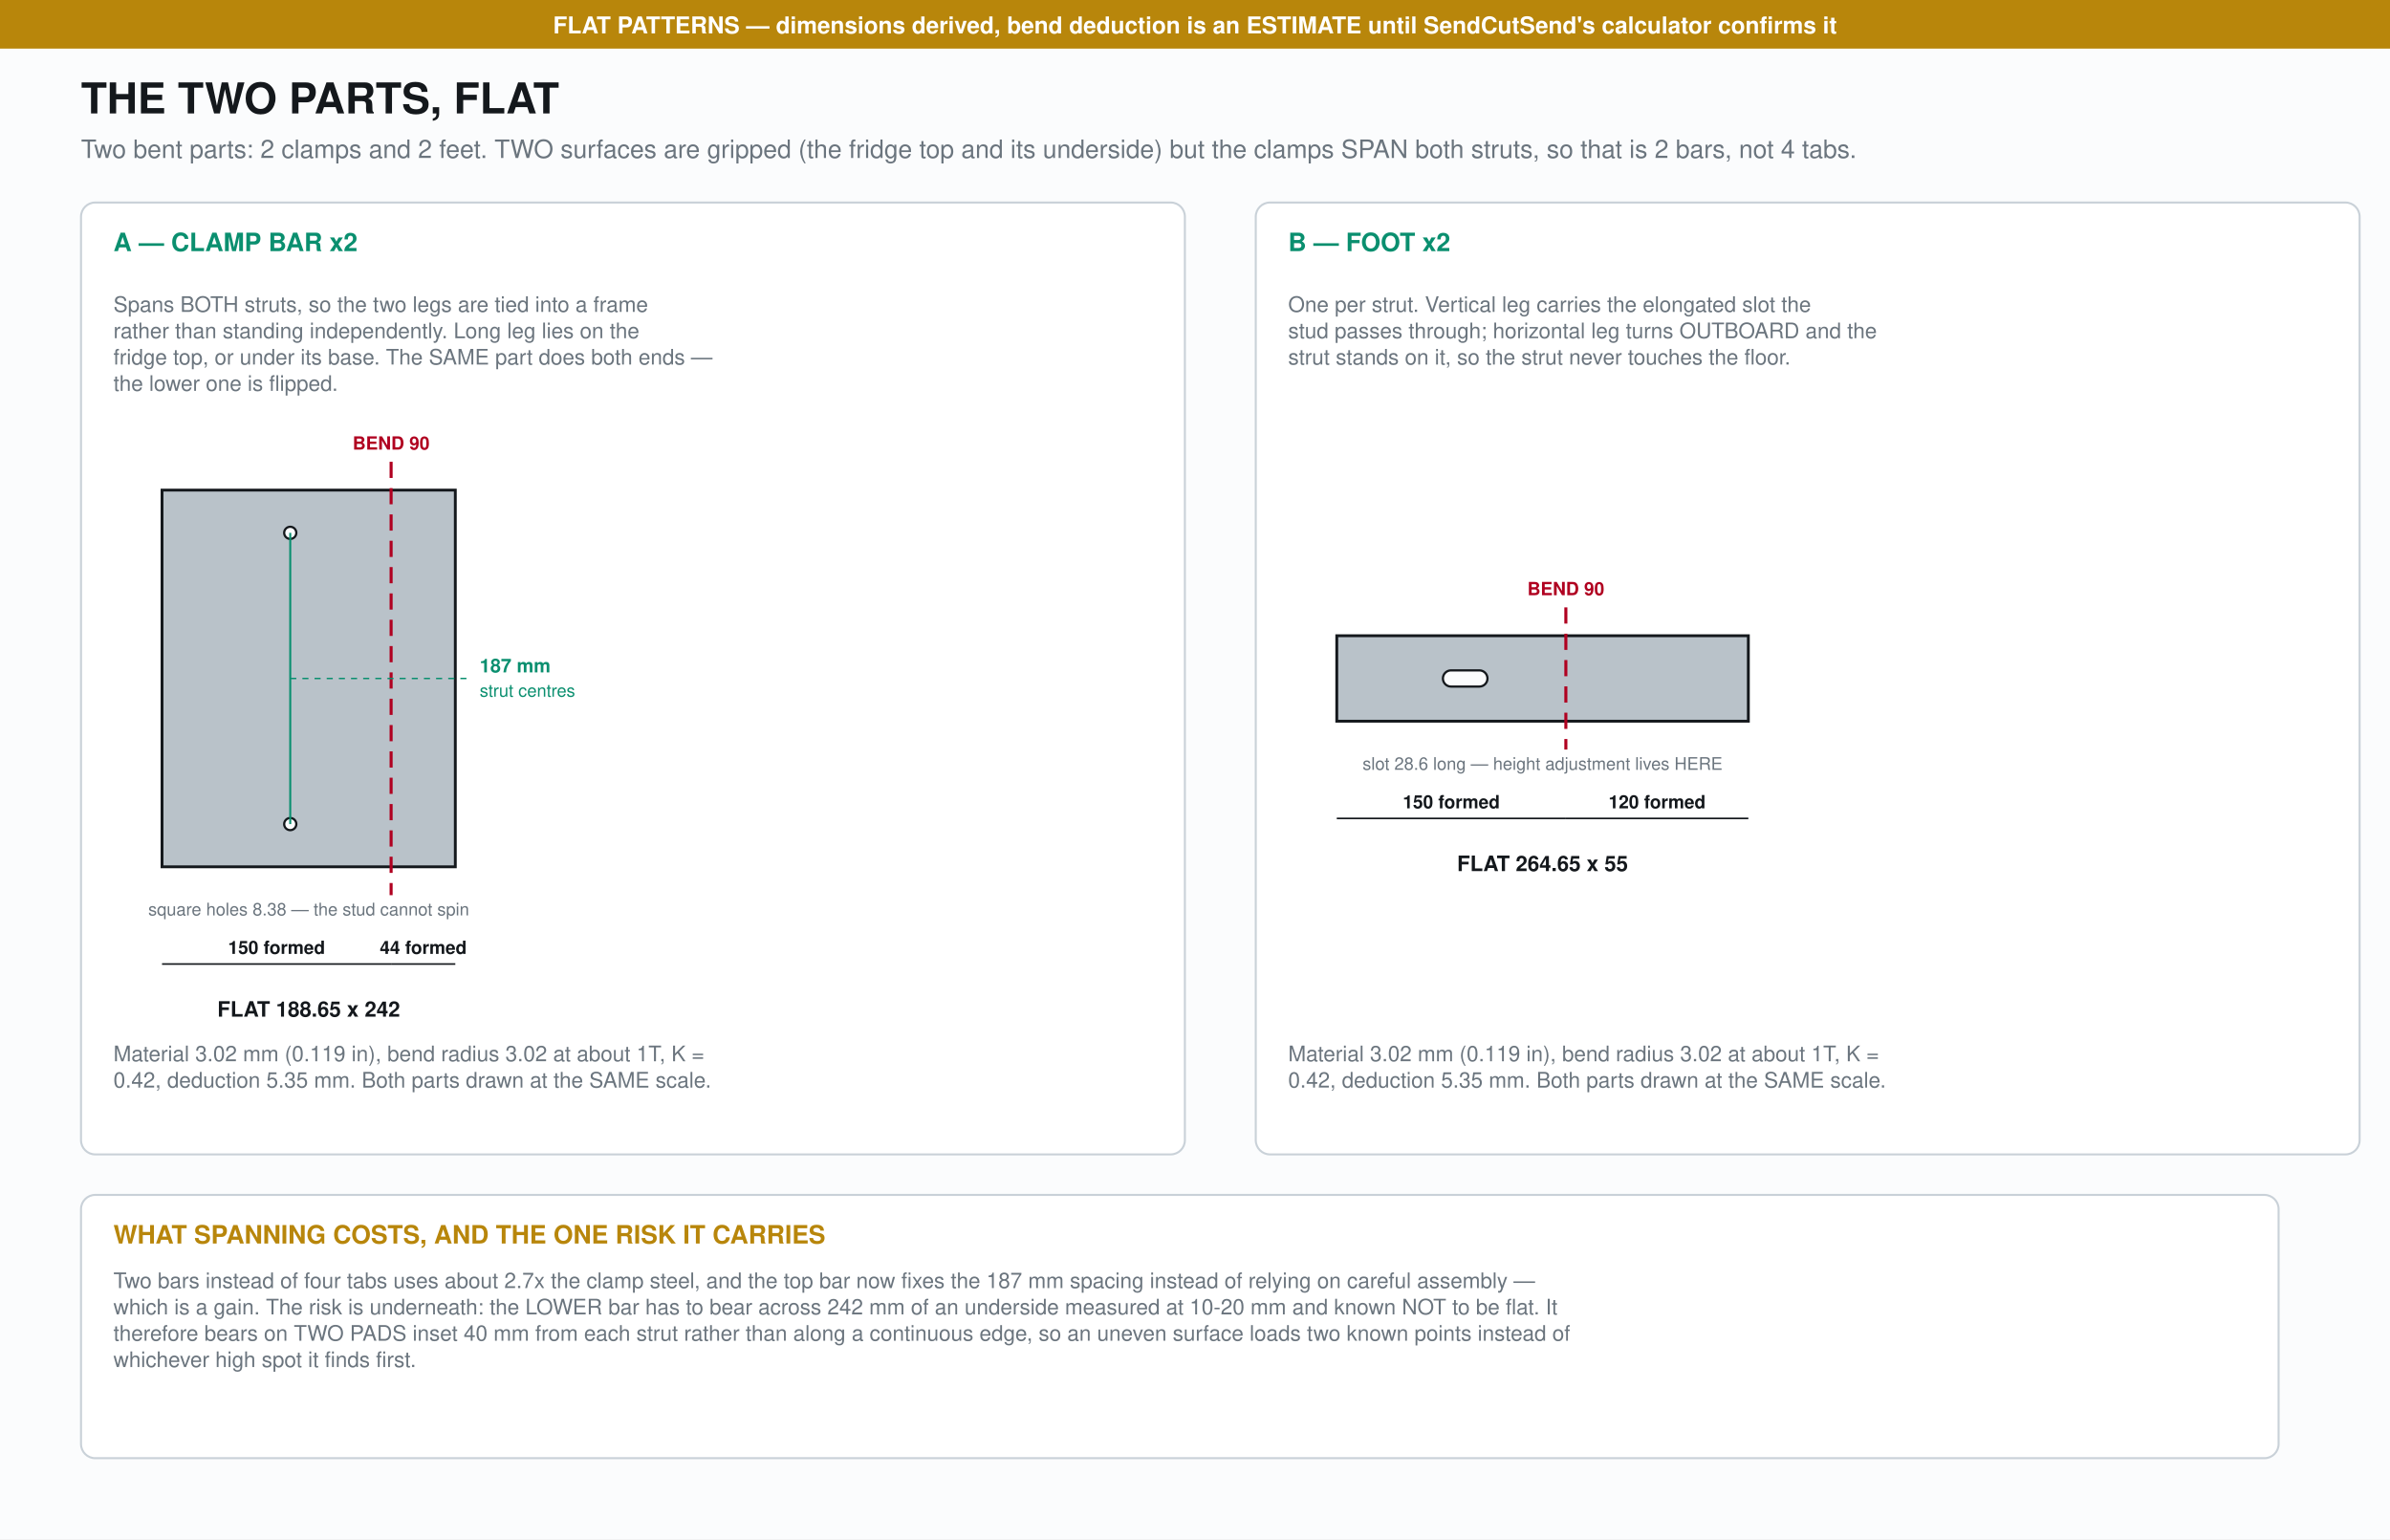
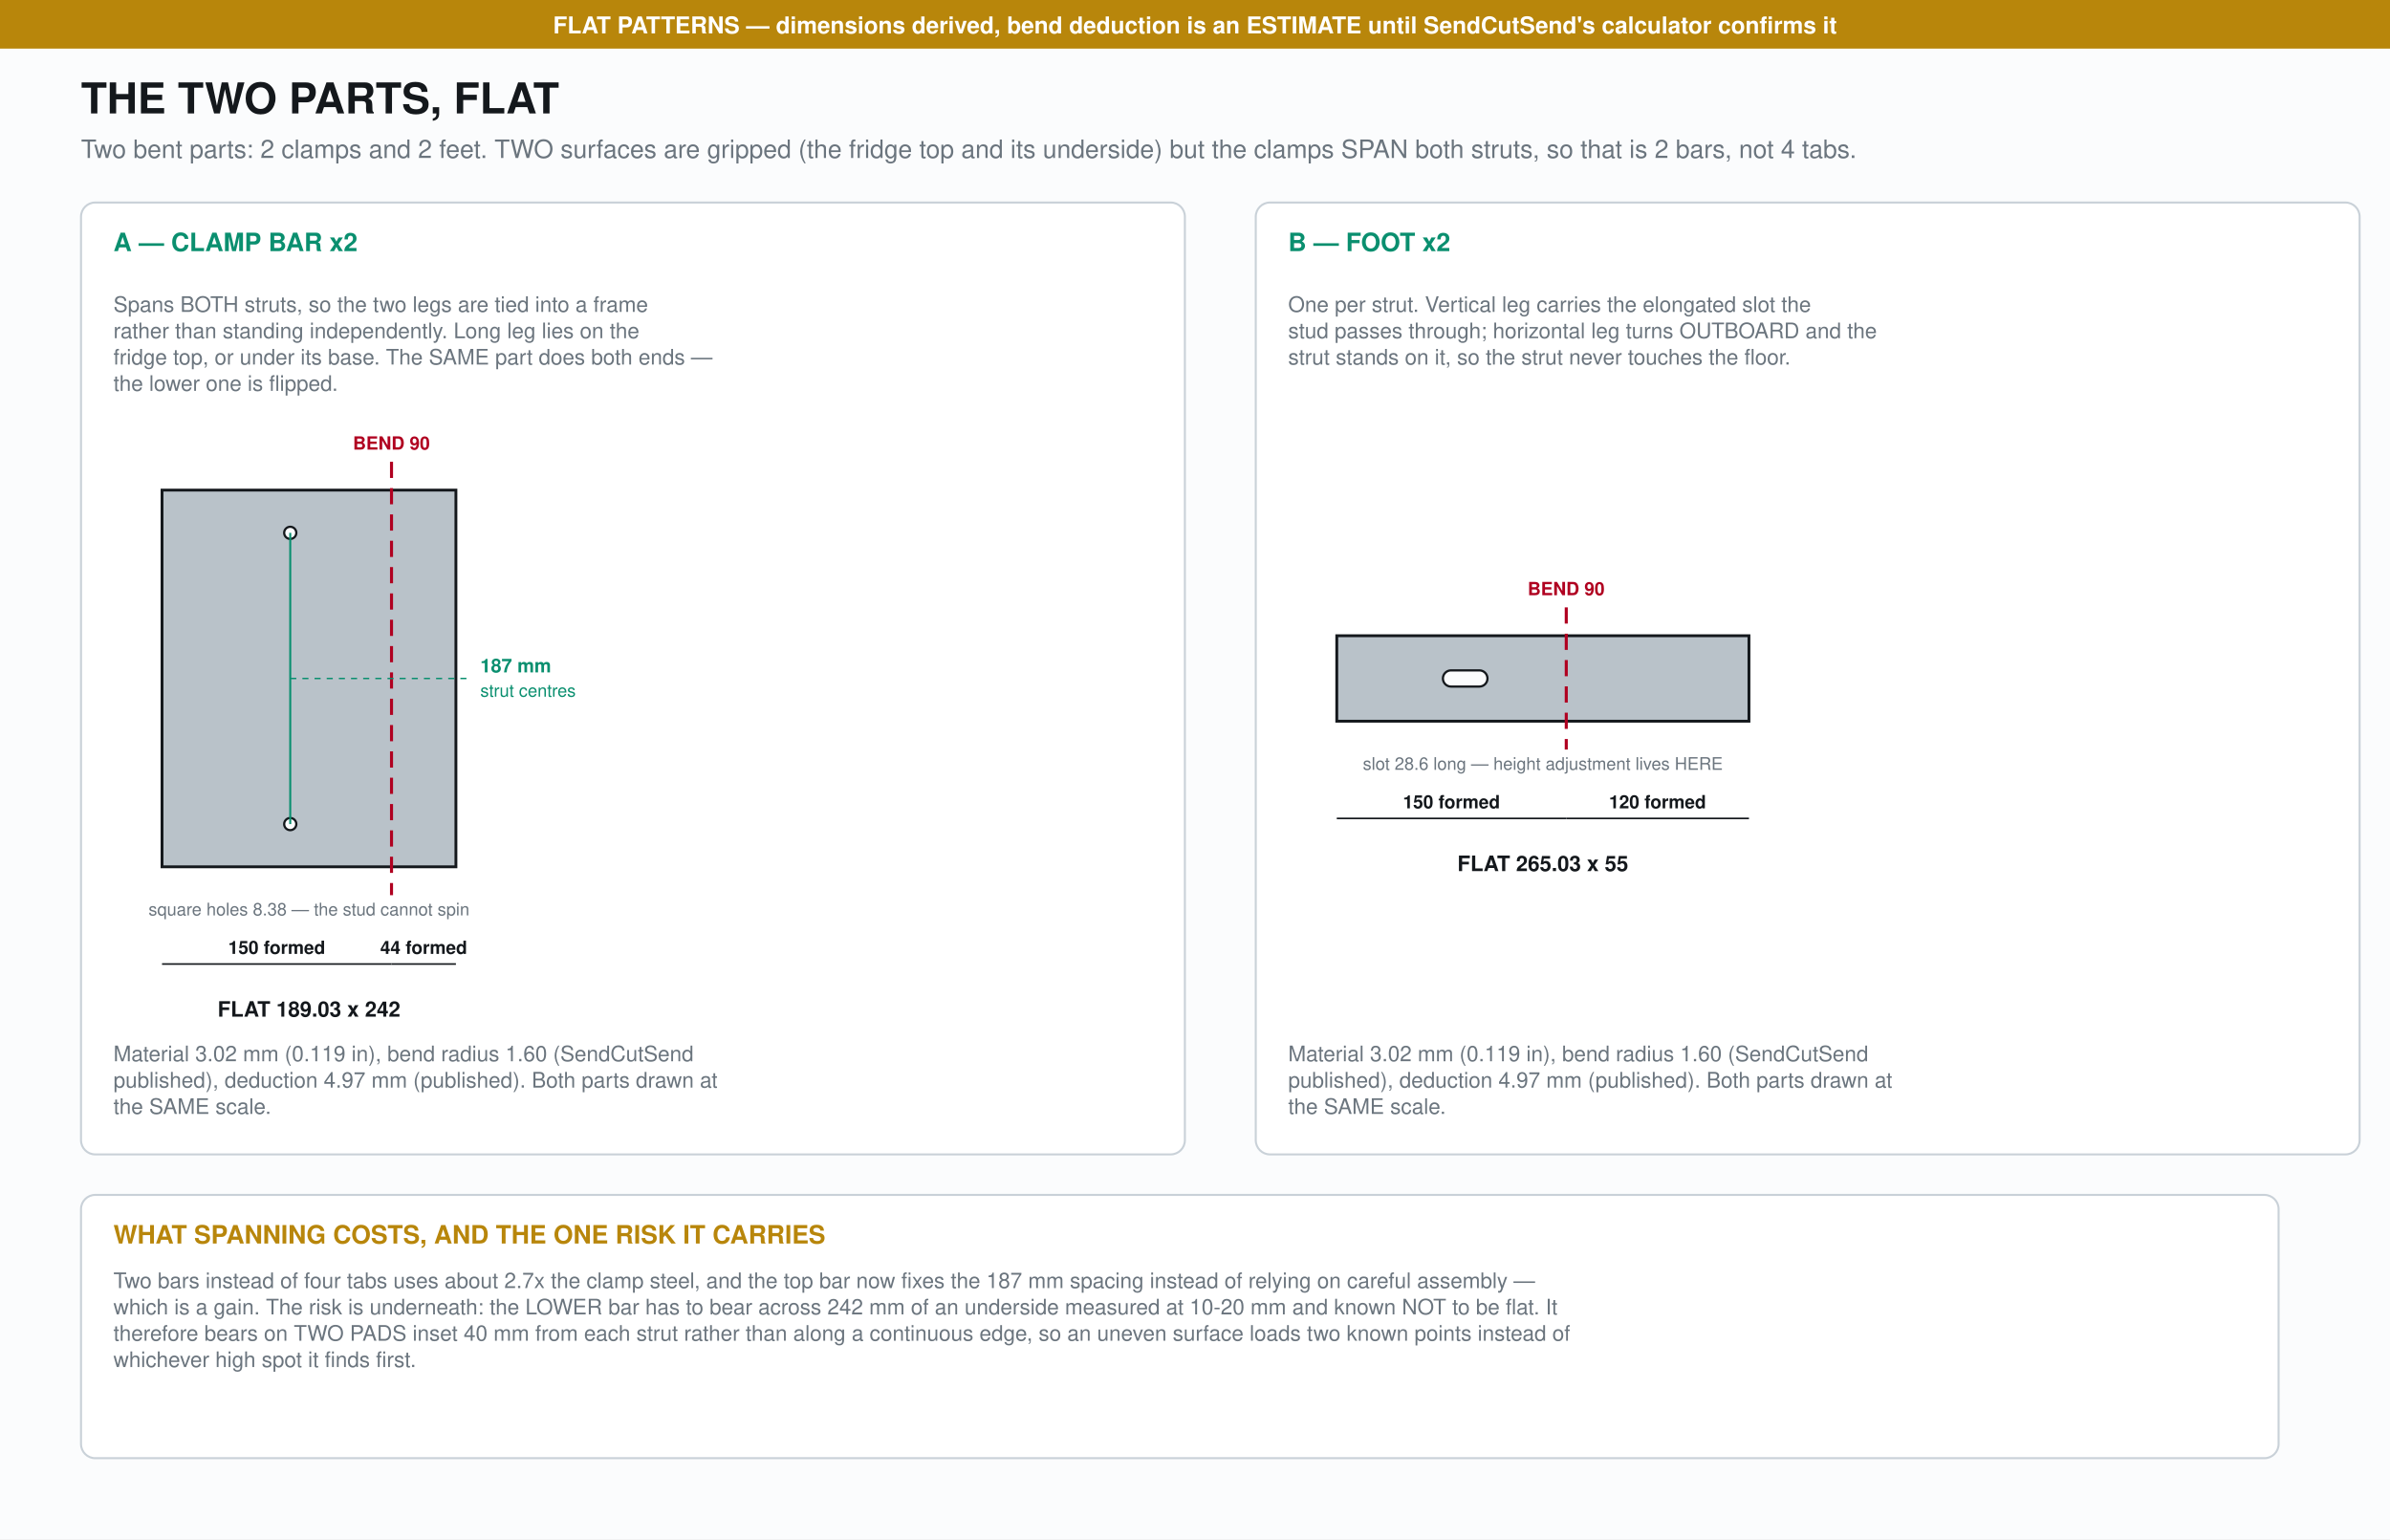
<svg xmlns="http://www.w3.org/2000/svg" width="1180" height="760" viewBox="0 0 1180 760">
  <rect width="1180" height="760" fill="#fbfcfd" />
  <rect width="1180" height="24" fill="#b8860b" />
  <text x="590.00" y="16.50" font-family="Helvetica,Arial,sans-serif" font-size="11.5" text-anchor="middle" fill="#fff" font-weight="bold">FLAT PATTERNS — dimensions derived, bend deduction is an ESTIMATE until SendCutSend's calculator confirms it</text>
  <text x="40.00" y="56.00" font-family="Helvetica,Arial,sans-serif" font-size="21" text-anchor="start" fill="#14181c" font-weight="bold">THE TWO PARTS, FLAT</text>
  <text x="40.00" y="78.00" font-family="Helvetica,Arial,sans-serif" font-size="12.5" text-anchor="start" fill="#6b757e" font-weight="normal">Two bent parts: 2 clamps and 2 feet. TWO surfaces are gripped (the fridge top and its underside) but the clamps SPAN both struts, so that is 2 bars, not 4 tabs.</text>
  <rect x="40.0" y="100.0" width="545.0" height="470.0" rx="7" fill="#fff" stroke="#c9d1d8" stroke-width="1" />
  <text x="56.00" y="124.00" font-family="Helvetica,Arial,sans-serif" font-size="12.5" text-anchor="start" fill="#0a8f6f" font-weight="bold">A — CLAMP BAR  x2</text>
-   <rect x="80.0" y="242.0" width="144.8" height="186.0" fill="#b9c2c9" stroke="#14181c" stroke-width="1.4" />
-   <line x1="193.1" y1="228.0" x2="193.1" y2="442.0" stroke="#b00020" stroke-width="1.5" stroke-dasharray="8 5" />
-   <text x="193.11" y="222.00" font-family="Helvetica,Arial,sans-serif" font-size="9.0" text-anchor="middle" fill="#b00020" font-weight="bold">BEND 90</text>
+   <rect x="80.0" y="242.0" width="145.1" height="186.0" fill="#b9c2c9" stroke="#14181c" stroke-width="1.4" />
+   <line x1="193.3" y1="228.0" x2="193.3" y2="442.0" stroke="#b00020" stroke-width="1.5" stroke-dasharray="8 5" />
+   <text x="193.25" y="222.00" font-family="Helvetica,Arial,sans-serif" font-size="9.0" text-anchor="middle" fill="#b00020" font-weight="bold">BEND 90</text>
  <circle cx="143.3" cy="263.1" r="3.0" fill="#fbfcfd" stroke="#14181c" stroke-width="1.1" />
  <circle cx="143.3" cy="406.9" r="3.0" fill="#fbfcfd" stroke="#14181c" stroke-width="1.1" />
  <line x1="143.3" y1="263.1" x2="143.3" y2="406.9" stroke="#0a8f6f" stroke-width="1" />
-   <line x1="143.3" y1="335.0" x2="232.8" y2="335.0" stroke="#0a8f6f" stroke-width="0.7" stroke-dasharray="3 3" />
-   <text x="236.83" y="332.00" font-family="Helvetica,Arial,sans-serif" font-size="9.4" text-anchor="start" fill="#0a8f6f" font-weight="bold">187 mm</text>
-   <text x="236.83" y="344.00" font-family="Helvetica,Arial,sans-serif" font-size="8.6" text-anchor="start" fill="#0a8f6f" font-weight="normal">strut centres</text>
-   <text x="152.42" y="452.00" font-family="Helvetica,Arial,sans-serif" font-size="8.6" text-anchor="middle" fill="#6b757e" font-weight="normal">square holes 8.38 — the stud cannot spin</text>
-   <line x1="80.0" y1="476.0" x2="193.1" y2="476.0" stroke="#14181c" stroke-width="0.8" />
-   <text x="136.55" y="471.00" font-family="Helvetica,Arial,sans-serif" font-size="9.0" text-anchor="middle" fill="#14181c" font-weight="bold">150 formed</text>
-   <line x1="193.1" y1="476.0" x2="224.8" y2="476.0" stroke="#14181c" stroke-width="0.8" />
-   <text x="208.97" y="471.00" font-family="Helvetica,Arial,sans-serif" font-size="9.0" text-anchor="middle" fill="#14181c" font-weight="bold">44 formed</text>
-   <text x="152.42" y="502.00" font-family="Helvetica,Arial,sans-serif" font-size="10.5" text-anchor="middle" fill="#14181c" font-weight="bold">FLAT 188.65 x 242</text>
+   <line x1="143.3" y1="335.0" x2="233.1" y2="335.0" stroke="#0a8f6f" stroke-width="0.7" stroke-dasharray="3 3" />
+   <text x="237.13" y="332.00" font-family="Helvetica,Arial,sans-serif" font-size="9.4" text-anchor="start" fill="#0a8f6f" font-weight="bold">187 mm</text>
+   <text x="237.13" y="344.00" font-family="Helvetica,Arial,sans-serif" font-size="8.6" text-anchor="start" fill="#0a8f6f" font-weight="normal">strut centres</text>
+   <text x="152.56" y="452.00" font-family="Helvetica,Arial,sans-serif" font-size="8.6" text-anchor="middle" fill="#6b757e" font-weight="normal">square holes 8.38 — the stud cannot spin</text>
+   <line x1="80.0" y1="476.0" x2="193.3" y2="476.0" stroke="#14181c" stroke-width="0.8" />
+   <text x="136.63" y="471.00" font-family="Helvetica,Arial,sans-serif" font-size="9.0" text-anchor="middle" fill="#14181c" font-weight="bold">150 formed</text>
+   <line x1="193.3" y1="476.0" x2="225.1" y2="476.0" stroke="#14181c" stroke-width="0.8" />
+   <text x="209.19" y="471.00" font-family="Helvetica,Arial,sans-serif" font-size="9.0" text-anchor="middle" fill="#14181c" font-weight="bold">44 formed</text>
+   <text x="152.56" y="502.00" font-family="Helvetica,Arial,sans-serif" font-size="10.5" text-anchor="middle" fill="#14181c" font-weight="bold">FLAT 189.03 x 242</text>
  <text x="56.00" y="154.00" font-family="Helvetica,Arial,sans-serif" font-size="10.6" text-anchor="start" fill="#6b757e" font-weight="normal">Spans BOTH struts, so the two legs are tied into a frame</text>
  <text x="56.00" y="167.00" font-family="Helvetica,Arial,sans-serif" font-size="10.6" text-anchor="start" fill="#6b757e" font-weight="normal">rather than standing independently. Long leg lies on the</text>
  <text x="56.00" y="180.00" font-family="Helvetica,Arial,sans-serif" font-size="10.6" text-anchor="start" fill="#6b757e" font-weight="normal">fridge top, or under its base. The SAME part does both ends —</text>
  <text x="56.00" y="193.00" font-family="Helvetica,Arial,sans-serif" font-size="10.6" text-anchor="start" fill="#6b757e" font-weight="normal">the lower one is flipped.</text>
-   <text x="56.00" y="524.00" font-family="Helvetica,Arial,sans-serif" font-size="10.6" text-anchor="start" fill="#6b757e" font-weight="normal">Material 3.02 mm (0.119 in), bend radius 3.02 at about 1T, K =</text>
-   <text x="56.00" y="537.00" font-family="Helvetica,Arial,sans-serif" font-size="10.6" text-anchor="start" fill="#6b757e" font-weight="normal">0.42, deduction 5.35 mm. Both parts drawn at the SAME scale.</text>
+   <text x="56.00" y="524.00" font-family="Helvetica,Arial,sans-serif" font-size="10.6" text-anchor="start" fill="#6b757e" font-weight="normal">Material 3.02 mm (0.119 in), bend radius 1.60 (SendCutSend</text>
+   <text x="56.00" y="537.00" font-family="Helvetica,Arial,sans-serif" font-size="10.6" text-anchor="start" fill="#6b757e" font-weight="normal">published), deduction 4.97 mm (published). Both parts drawn at</text>
+   <text x="56.00" y="550.00" font-family="Helvetica,Arial,sans-serif" font-size="10.6" text-anchor="start" fill="#6b757e" font-weight="normal">the SAME scale.</text>
  <rect x="620.0" y="100.0" width="545.0" height="470.0" rx="7" fill="#fff" stroke="#c9d1d8" stroke-width="1" />
  <text x="636.00" y="124.00" font-family="Helvetica,Arial,sans-serif" font-size="12.5" text-anchor="start" fill="#0a8f6f" font-weight="bold">B — FOOT  x2</text>
-   <rect x="660.0" y="313.9" width="203.2" height="42.2" fill="#b9c2c9" stroke="#14181c" stroke-width="1.4" />
-   <line x1="773.1" y1="299.9" x2="773.1" y2="370.1" stroke="#b00020" stroke-width="1.5" stroke-dasharray="8 5" />
-   <text x="773.11" y="293.89" font-family="Helvetica,Arial,sans-serif" font-size="9.0" text-anchor="middle" fill="#b00020" font-weight="bold">BEND 90</text>
+   <rect x="660.0" y="313.9" width="203.5" height="42.2" fill="#b9c2c9" stroke="#14181c" stroke-width="1.4" />
+   <line x1="773.3" y1="299.9" x2="773.3" y2="370.1" stroke="#b00020" stroke-width="1.5" stroke-dasharray="8 5" />
+   <text x="773.25" y="293.89" font-family="Helvetica,Arial,sans-serif" font-size="9.0" text-anchor="middle" fill="#b00020" font-weight="bold">BEND 90</text>
  <rect x="712.4" y="331.0" width="22.0" height="8" rx="4" fill="#fbfcfd" stroke="#14181c" stroke-width="1.1" />
-   <text x="761.59" y="380.11" font-family="Helvetica,Arial,sans-serif" font-size="8.6" text-anchor="middle" fill="#6b757e" font-weight="normal">slot 28.6 long — height adjustment lives HERE</text>
-   <line x1="660.0" y1="404.1" x2="773.1" y2="404.1" stroke="#14181c" stroke-width="0.8" />
-   <text x="716.55" y="399.11" font-family="Helvetica,Arial,sans-serif" font-size="9.0" text-anchor="middle" fill="#14181c" font-weight="bold">150 formed</text>
-   <line x1="773.1" y1="404.1" x2="863.2" y2="404.1" stroke="#14181c" stroke-width="0.8" />
-   <text x="818.14" y="399.11" font-family="Helvetica,Arial,sans-serif" font-size="9.0" text-anchor="middle" fill="#14181c" font-weight="bold">120 formed</text>
-   <text x="761.59" y="430.11" font-family="Helvetica,Arial,sans-serif" font-size="10.5" text-anchor="middle" fill="#14181c" font-weight="bold">FLAT 264.65 x 55</text>
+   <text x="761.74" y="380.11" font-family="Helvetica,Arial,sans-serif" font-size="8.6" text-anchor="middle" fill="#6b757e" font-weight="normal">slot 28.6 long — height adjustment lives HERE</text>
+   <line x1="660.0" y1="404.1" x2="773.3" y2="404.1" stroke="#14181c" stroke-width="0.8" />
+   <text x="716.63" y="399.11" font-family="Helvetica,Arial,sans-serif" font-size="9.0" text-anchor="middle" fill="#14181c" font-weight="bold">150 formed</text>
+   <line x1="773.3" y1="404.1" x2="863.5" y2="404.1" stroke="#14181c" stroke-width="0.8" />
+   <text x="818.36" y="399.11" font-family="Helvetica,Arial,sans-serif" font-size="9.0" text-anchor="middle" fill="#14181c" font-weight="bold">120 formed</text>
+   <text x="761.74" y="430.11" font-family="Helvetica,Arial,sans-serif" font-size="10.5" text-anchor="middle" fill="#14181c" font-weight="bold">FLAT 265.03 x 55</text>
  <text x="636.00" y="154.00" font-family="Helvetica,Arial,sans-serif" font-size="10.6" text-anchor="start" fill="#6b757e" font-weight="normal">One per strut. Vertical leg carries the elongated slot the</text>
  <text x="636.00" y="167.00" font-family="Helvetica,Arial,sans-serif" font-size="10.6" text-anchor="start" fill="#6b757e" font-weight="normal">stud passes through; horizontal leg turns OUTBOARD and the</text>
  <text x="636.00" y="180.00" font-family="Helvetica,Arial,sans-serif" font-size="10.6" text-anchor="start" fill="#6b757e" font-weight="normal">strut stands on it, so the strut never touches the floor.</text>
-   <text x="636.00" y="524.00" font-family="Helvetica,Arial,sans-serif" font-size="10.6" text-anchor="start" fill="#6b757e" font-weight="normal">Material 3.02 mm (0.119 in), bend radius 3.02 at about 1T, K =</text>
-   <text x="636.00" y="537.00" font-family="Helvetica,Arial,sans-serif" font-size="10.6" text-anchor="start" fill="#6b757e" font-weight="normal">0.42, deduction 5.35 mm. Both parts drawn at the SAME scale.</text>
+   <text x="636.00" y="524.00" font-family="Helvetica,Arial,sans-serif" font-size="10.6" text-anchor="start" fill="#6b757e" font-weight="normal">Material 3.02 mm (0.119 in), bend radius 1.60 (SendCutSend</text>
+   <text x="636.00" y="537.00" font-family="Helvetica,Arial,sans-serif" font-size="10.6" text-anchor="start" fill="#6b757e" font-weight="normal">published), deduction 4.97 mm (published). Both parts drawn at</text>
+   <text x="636.00" y="550.00" font-family="Helvetica,Arial,sans-serif" font-size="10.6" text-anchor="start" fill="#6b757e" font-weight="normal">the SAME scale.</text>
  <rect x="40.0" y="590.0" width="1085.0" height="130.0" rx="7" fill="#fff" stroke="#c9d1d8" stroke-width="1" />
  <text x="56.00" y="614.00" font-family="Helvetica,Arial,sans-serif" font-size="12.5" text-anchor="start" fill="#b8860b" font-weight="bold">WHAT SPANNING COSTS, AND THE ONE RISK IT CARRIES</text>
  <text x="56.00" y="636.00" font-family="Helvetica,Arial,sans-serif" font-size="10.6" text-anchor="start" fill="#6b757e" font-weight="normal">Two bars instead of four tabs uses about 2.7x the clamp steel, and the top bar now fixes the 187 mm spacing instead of relying on careful assembly —</text>
  <text x="56.00" y="649.00" font-family="Helvetica,Arial,sans-serif" font-size="10.6" text-anchor="start" fill="#6b757e" font-weight="normal">which is a gain. The risk is underneath: the LOWER bar has to bear across 242 mm of an underside measured at 10-20 mm and known NOT to be flat. It</text>
  <text x="56.00" y="662.00" font-family="Helvetica,Arial,sans-serif" font-size="10.6" text-anchor="start" fill="#6b757e" font-weight="normal">therefore bears on TWO PADS inset 40 mm from each strut rather than along a continuous edge, so an uneven surface loads two known points instead of</text>
  <text x="56.00" y="675.00" font-family="Helvetica,Arial,sans-serif" font-size="10.6" text-anchor="start" fill="#6b757e" font-weight="normal">whichever high spot it finds first.</text>
</svg>
